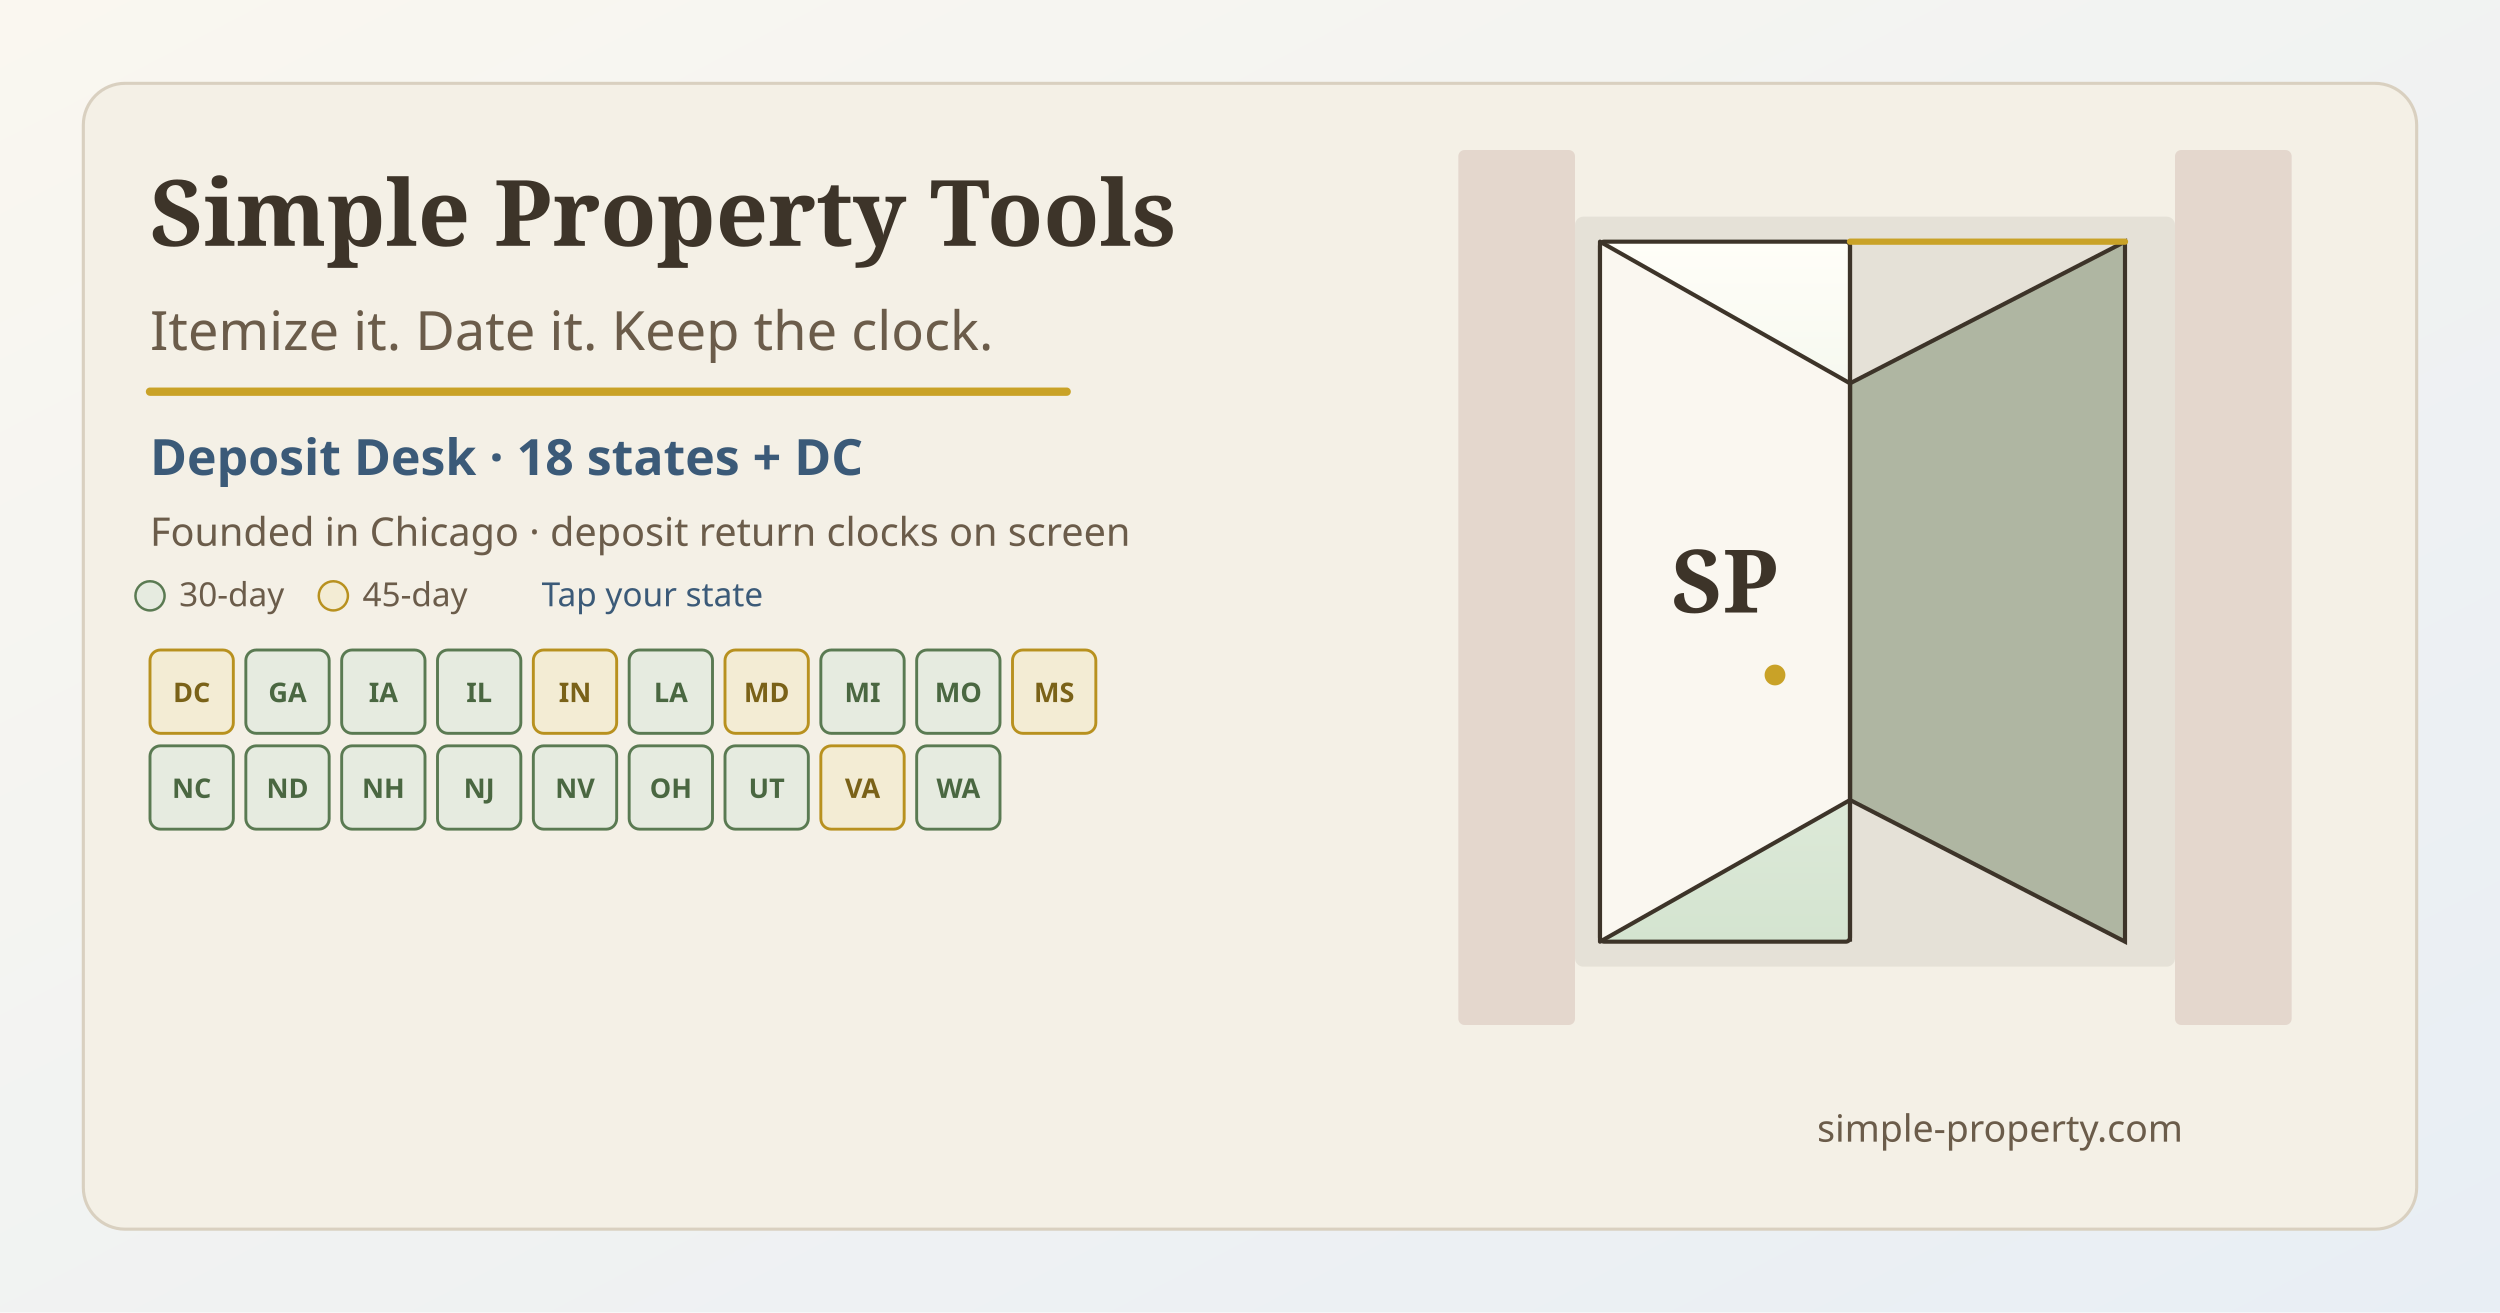
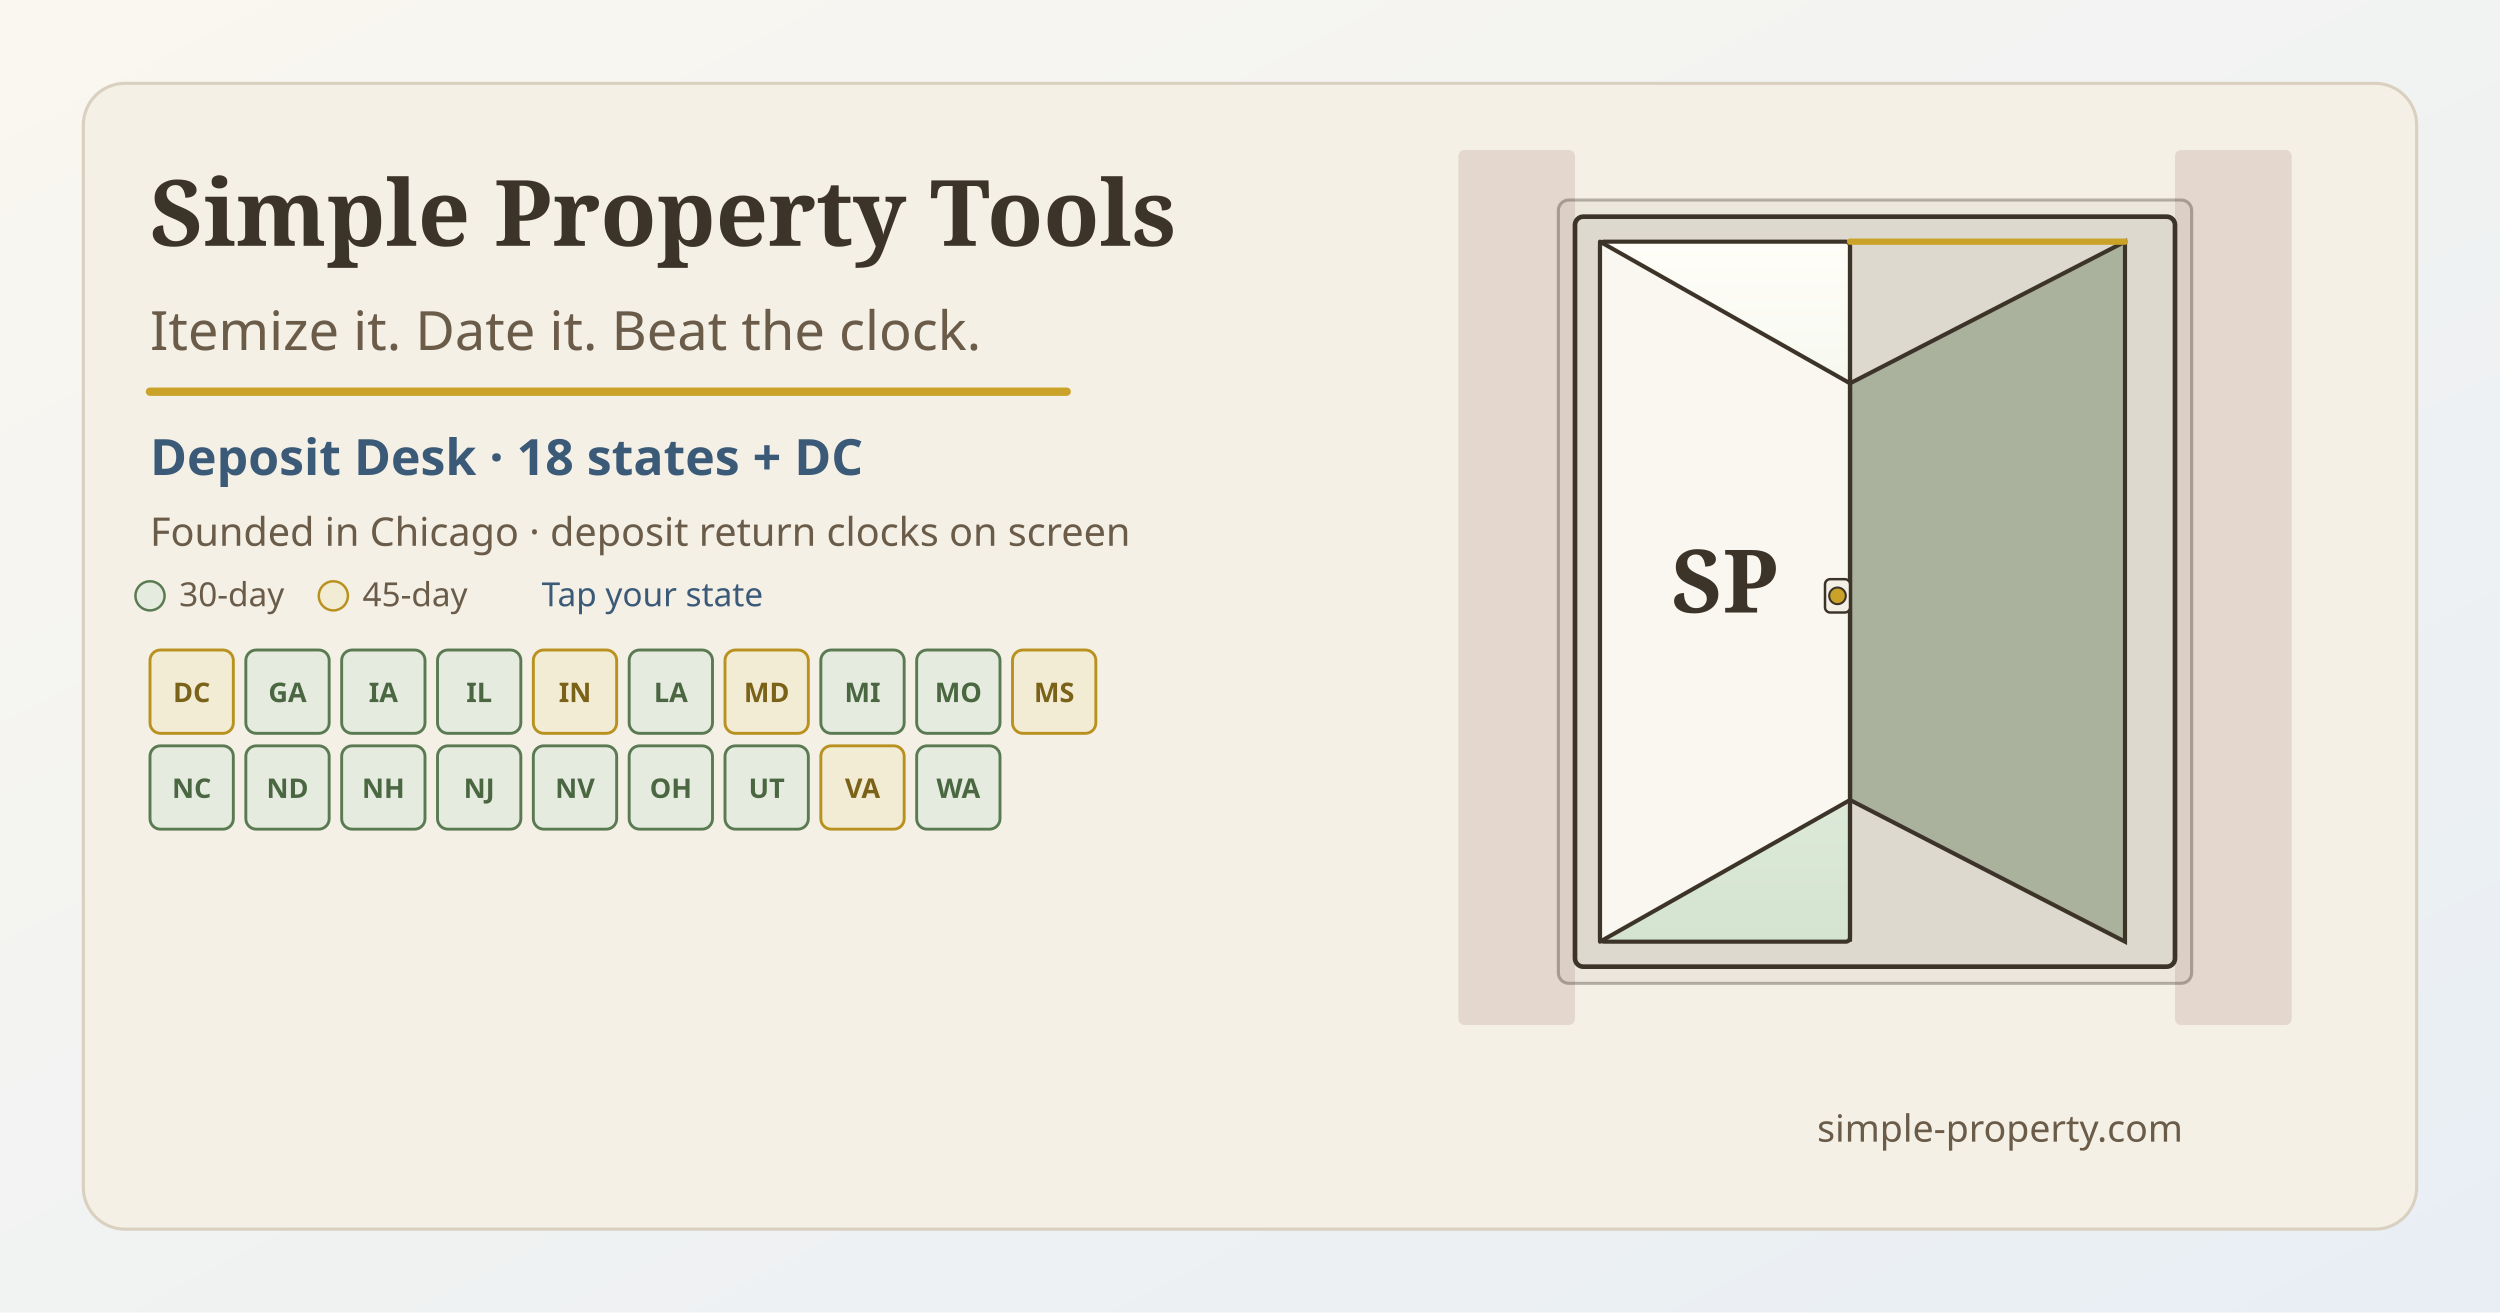
<svg xmlns="http://www.w3.org/2000/svg" width="1200" height="630" viewBox="0 0 1200 630" role="img" aria-label="Simple Property Tools Deposit Desk · 18 states + DC · coverage color bar">
  <defs>
    <linearGradient id="share-bg" x1="0" y1="0" x2="1" y2="1">
      <stop offset="0" stop-color="#faf7f0" />
      <stop offset="1" stop-color="#e8eef4" />
    </linearGradient>
    <linearGradient id="door-light" x1="0" y1="0" x2="0" y2="1">
      <stop offset="0" stop-color="#fffef8" />
      <stop offset="1" stop-color="#d4e4d0" />
    </linearGradient>
  </defs>
  <rect width="1200" height="630" fill="url(#share-bg)" />
  <rect x="40" y="40" width="1120" height="550" rx="20" fill="#f4f0e6" stroke="#d9d0c0" stroke-width="1.5" />
  <text x="72" y="118" fill="#3d3429" font-family="Georgia, serif" font-size="44" font-weight="600">Simple Property Tools</text>
-   <text x="72" y="168" fill="#6b5c4a" font-family="system-ui,sans-serif" font-size="26">Itemize it. Date it. Keep the clock.</text>
+   <text x="72" y="168" fill="#6b5c4a" font-family="system-ui,sans-serif" font-size="26">Itemize it. Date it. Beat the clock.</text>
  <path d="M72 188h440" stroke="#c9a227" stroke-width="4" stroke-linecap="round" />
  <text x="72" y="228" fill="#3b5a78" font-family="system-ui,sans-serif" font-size="24" font-weight="600">Deposit Desk · 18 states + DC</text>
  <text x="72" y="262" fill="#6b5c4a" font-family="system-ui,sans-serif" font-size="19">Founded in Chicago · deposit return clocks on screen</text>
  <g font-family="system-ui,sans-serif" font-size="16" fill="#6b5c4a">
    <circle cx="72" cy="286" r="7" fill="#e6ebe0" stroke="#5a7a52" stroke-width="1.2" />
    <text x="86" y="291">30-day</text>
    <circle cx="160" cy="286" r="7" fill="#f3ecd4" stroke="#b8911f" stroke-width="1.2" />
    <text x="174" y="291">45-day</text>
    <text x="260" y="291" fill="#3b5a78">Tap your state</text>
  </g>
  <g class="coverage-chip" data-code="DC">
    <rect x="72" y="312" width="40" height="40" rx="5" fill="#f3ecd4" stroke="#b8911f" stroke-width="1.4" />
    <text x="92" y="337" text-anchor="middle" font-family="system-ui,sans-serif" font-size="13" font-weight="700" fill="#7a6218">DC</text>
  </g>
  <g class="coverage-chip" data-code="GA">
    <rect x="118" y="312" width="40" height="40" rx="5" fill="#e6ebe0" stroke="#5a7a52" stroke-width="1.4" />
    <text x="138" y="337" text-anchor="middle" font-family="system-ui,sans-serif" font-size="13" font-weight="700" fill="#4a6741">GA</text>
  </g>
  <g class="coverage-chip" data-code="IA">
    <rect x="164" y="312" width="40" height="40" rx="5" fill="#e6ebe0" stroke="#5a7a52" stroke-width="1.4" />
    <text x="184" y="337" text-anchor="middle" font-family="system-ui,sans-serif" font-size="13" font-weight="700" fill="#4a6741">IA</text>
  </g>
  <g class="coverage-chip" data-code="IL">
    <rect x="210" y="312" width="40" height="40" rx="5" fill="#e6ebe0" stroke="#5a7a52" stroke-width="1.4" />
    <text x="230" y="337" text-anchor="middle" font-family="system-ui,sans-serif" font-size="13" font-weight="700" fill="#4a6741">IL</text>
  </g>
  <g class="coverage-chip" data-code="IN">
    <rect x="256" y="312" width="40" height="40" rx="5" fill="#f3ecd4" stroke="#b8911f" stroke-width="1.4" />
    <text x="276" y="337" text-anchor="middle" font-family="system-ui,sans-serif" font-size="13" font-weight="700" fill="#7a6218">IN</text>
  </g>
  <g class="coverage-chip" data-code="LA">
    <rect x="302" y="312" width="40" height="40" rx="5" fill="#e6ebe0" stroke="#5a7a52" stroke-width="1.4" />
    <text x="322" y="337" text-anchor="middle" font-family="system-ui,sans-serif" font-size="13" font-weight="700" fill="#4a6741">LA</text>
  </g>
  <g class="coverage-chip" data-code="MD">
    <rect x="348" y="312" width="40" height="40" rx="5" fill="#f3ecd4" stroke="#b8911f" stroke-width="1.4" />
    <text x="368" y="337" text-anchor="middle" font-family="system-ui,sans-serif" font-size="13" font-weight="700" fill="#7a6218">MD</text>
  </g>
  <g class="coverage-chip" data-code="MI">
    <rect x="394" y="312" width="40" height="40" rx="5" fill="#e6ebe0" stroke="#5a7a52" stroke-width="1.4" />
    <text x="414" y="337" text-anchor="middle" font-family="system-ui,sans-serif" font-size="13" font-weight="700" fill="#4a6741">MI</text>
  </g>
  <g class="coverage-chip" data-code="MO">
    <rect x="440" y="312" width="40" height="40" rx="5" fill="#e6ebe0" stroke="#5a7a52" stroke-width="1.4" />
    <text x="460" y="337" text-anchor="middle" font-family="system-ui,sans-serif" font-size="13" font-weight="700" fill="#4a6741">MO</text>
  </g>
  <g class="coverage-chip" data-code="MS">
    <rect x="486" y="312" width="40" height="40" rx="5" fill="#f3ecd4" stroke="#b8911f" stroke-width="1.4" />
    <text x="506" y="337" text-anchor="middle" font-family="system-ui,sans-serif" font-size="13" font-weight="700" fill="#7a6218">MS</text>
  </g>
  <g class="coverage-chip" data-code="NC">
    <rect x="72" y="358" width="40" height="40" rx="5" fill="#e6ebe0" stroke="#5a7a52" stroke-width="1.4" />
    <text x="92" y="383" text-anchor="middle" font-family="system-ui,sans-serif" font-size="13" font-weight="700" fill="#4a6741">NC</text>
  </g>
  <g class="coverage-chip" data-code="ND">
    <rect x="118" y="358" width="40" height="40" rx="5" fill="#e6ebe0" stroke="#5a7a52" stroke-width="1.4" />
    <text x="138" y="383" text-anchor="middle" font-family="system-ui,sans-serif" font-size="13" font-weight="700" fill="#4a6741">ND</text>
  </g>
  <g class="coverage-chip" data-code="NH">
    <rect x="164" y="358" width="40" height="40" rx="5" fill="#e6ebe0" stroke="#5a7a52" stroke-width="1.4" />
    <text x="184" y="383" text-anchor="middle" font-family="system-ui,sans-serif" font-size="13" font-weight="700" fill="#4a6741">NH</text>
  </g>
  <g class="coverage-chip" data-code="NJ">
    <rect x="210" y="358" width="40" height="40" rx="5" fill="#e6ebe0" stroke="#5a7a52" stroke-width="1.4" />
    <text x="230" y="383" text-anchor="middle" font-family="system-ui,sans-serif" font-size="13" font-weight="700" fill="#4a6741">NJ</text>
  </g>
  <g class="coverage-chip" data-code="NV">
    <rect x="256" y="358" width="40" height="40" rx="5" fill="#e6ebe0" stroke="#5a7a52" stroke-width="1.4" />
    <text x="276" y="383" text-anchor="middle" font-family="system-ui,sans-serif" font-size="13" font-weight="700" fill="#4a6741">NV</text>
  </g>
  <g class="coverage-chip" data-code="OH">
    <rect x="302" y="358" width="40" height="40" rx="5" fill="#e6ebe0" stroke="#5a7a52" stroke-width="1.4" />
    <text x="322" y="383" text-anchor="middle" font-family="system-ui,sans-serif" font-size="13" font-weight="700" fill="#4a6741">OH</text>
  </g>
  <g class="coverage-chip" data-code="UT">
    <rect x="348" y="358" width="40" height="40" rx="5" fill="#e6ebe0" stroke="#5a7a52" stroke-width="1.4" />
    <text x="368" y="383" text-anchor="middle" font-family="system-ui,sans-serif" font-size="13" font-weight="700" fill="#4a6741">UT</text>
  </g>
  <g class="coverage-chip" data-code="VA">
    <rect x="394" y="358" width="40" height="40" rx="5" fill="#f3ecd4" stroke="#b8911f" stroke-width="1.4" />
    <text x="414" y="383" text-anchor="middle" font-family="system-ui,sans-serif" font-size="13" font-weight="700" fill="#7a6218">VA</text>
  </g>
  <g class="coverage-chip" data-code="WA">
    <rect x="440" y="358" width="40" height="40" rx="5" fill="#e6ebe0" stroke="#5a7a52" stroke-width="1.4" />
    <text x="460" y="383" text-anchor="middle" font-family="system-ui,sans-serif" font-size="13" font-weight="700" fill="#4a6741">WA</text>
  </g>
  <rect x="700" y="72" width="56" height="420" fill="#7a4038" fill-opacity="0.14" rx="3" />
  <rect x="1044" y="72" width="56" height="420" fill="#7a4038" fill-opacity="0.14" rx="3" />
-   <rect x="756" y="104" width="288" height="360" rx="4" fill="#3d3429" fill-opacity="0.08" />
+   <rect x="748" y="96" width="304" height="376" rx="5" fill="#3d3429" fill-opacity="0.05" stroke="#3d3429" stroke-width="1.5" stroke-opacity="0.35" />
+   <rect x="756" y="104" width="288" height="360" rx="4" fill="#3d3429" fill-opacity="0.08" stroke="#3d3429" stroke-width="2.25" />
  <rect x="768" y="116" width="120" height="336" rx="2" fill="url(#door-light)" stroke="#3d3429" stroke-width="2" />
+   <g class="door-hinge" fill="#8a7a66" stroke="#3d3429" stroke-width="0.8">
+     <rect x="771" y="148" width="5" height="7" rx="1.2" />
+     <rect x="771" y="228" width="5" height="7" rx="1.2" />
+     <rect x="771" y="308" width="5" height="7" rx="1.2" />
+   </g>
  <path d="M888 116 L888 452" stroke="#3d3429" stroke-width="2" />
  <path d="M768 116 L888 184 L888 384 L768 452 Z" fill="#faf7f0" stroke="#3d3429" stroke-width="2" stroke-linejoin="round" />
  <path d="M888 184 L1020 116 L1020 452 L888 384 Z" fill="#4a6741" fill-opacity="0.35" stroke="#3d3429" stroke-width="2" />
+   <g class="door-rim-lock">
+     <rect x="876" y="278" width="12" height="16" rx="2.5" fill="#f4f0e6" stroke="#3d3429" stroke-width="1.2" />
+     <circle cx="882" cy="286" r="4" fill="#c9a227" stroke="#3d3429" stroke-width="1" />
+   </g>
  <text x="828" y="294" text-anchor="middle" fill="#3d3429" font-family="Georgia, serif" font-size="42" font-weight="600">SP</text>
-   <circle cx="852" cy="324" r="5" fill="#c9a227" stroke="none" />
  <path d="M888 116 L1020 116" stroke="#c9a227" stroke-width="3" stroke-linecap="round" />
  <text x="960" y="548" text-anchor="middle" fill="#6b5c4a" font-family="system-ui,sans-serif" font-size="18">simple-property.com</text>
</svg>
